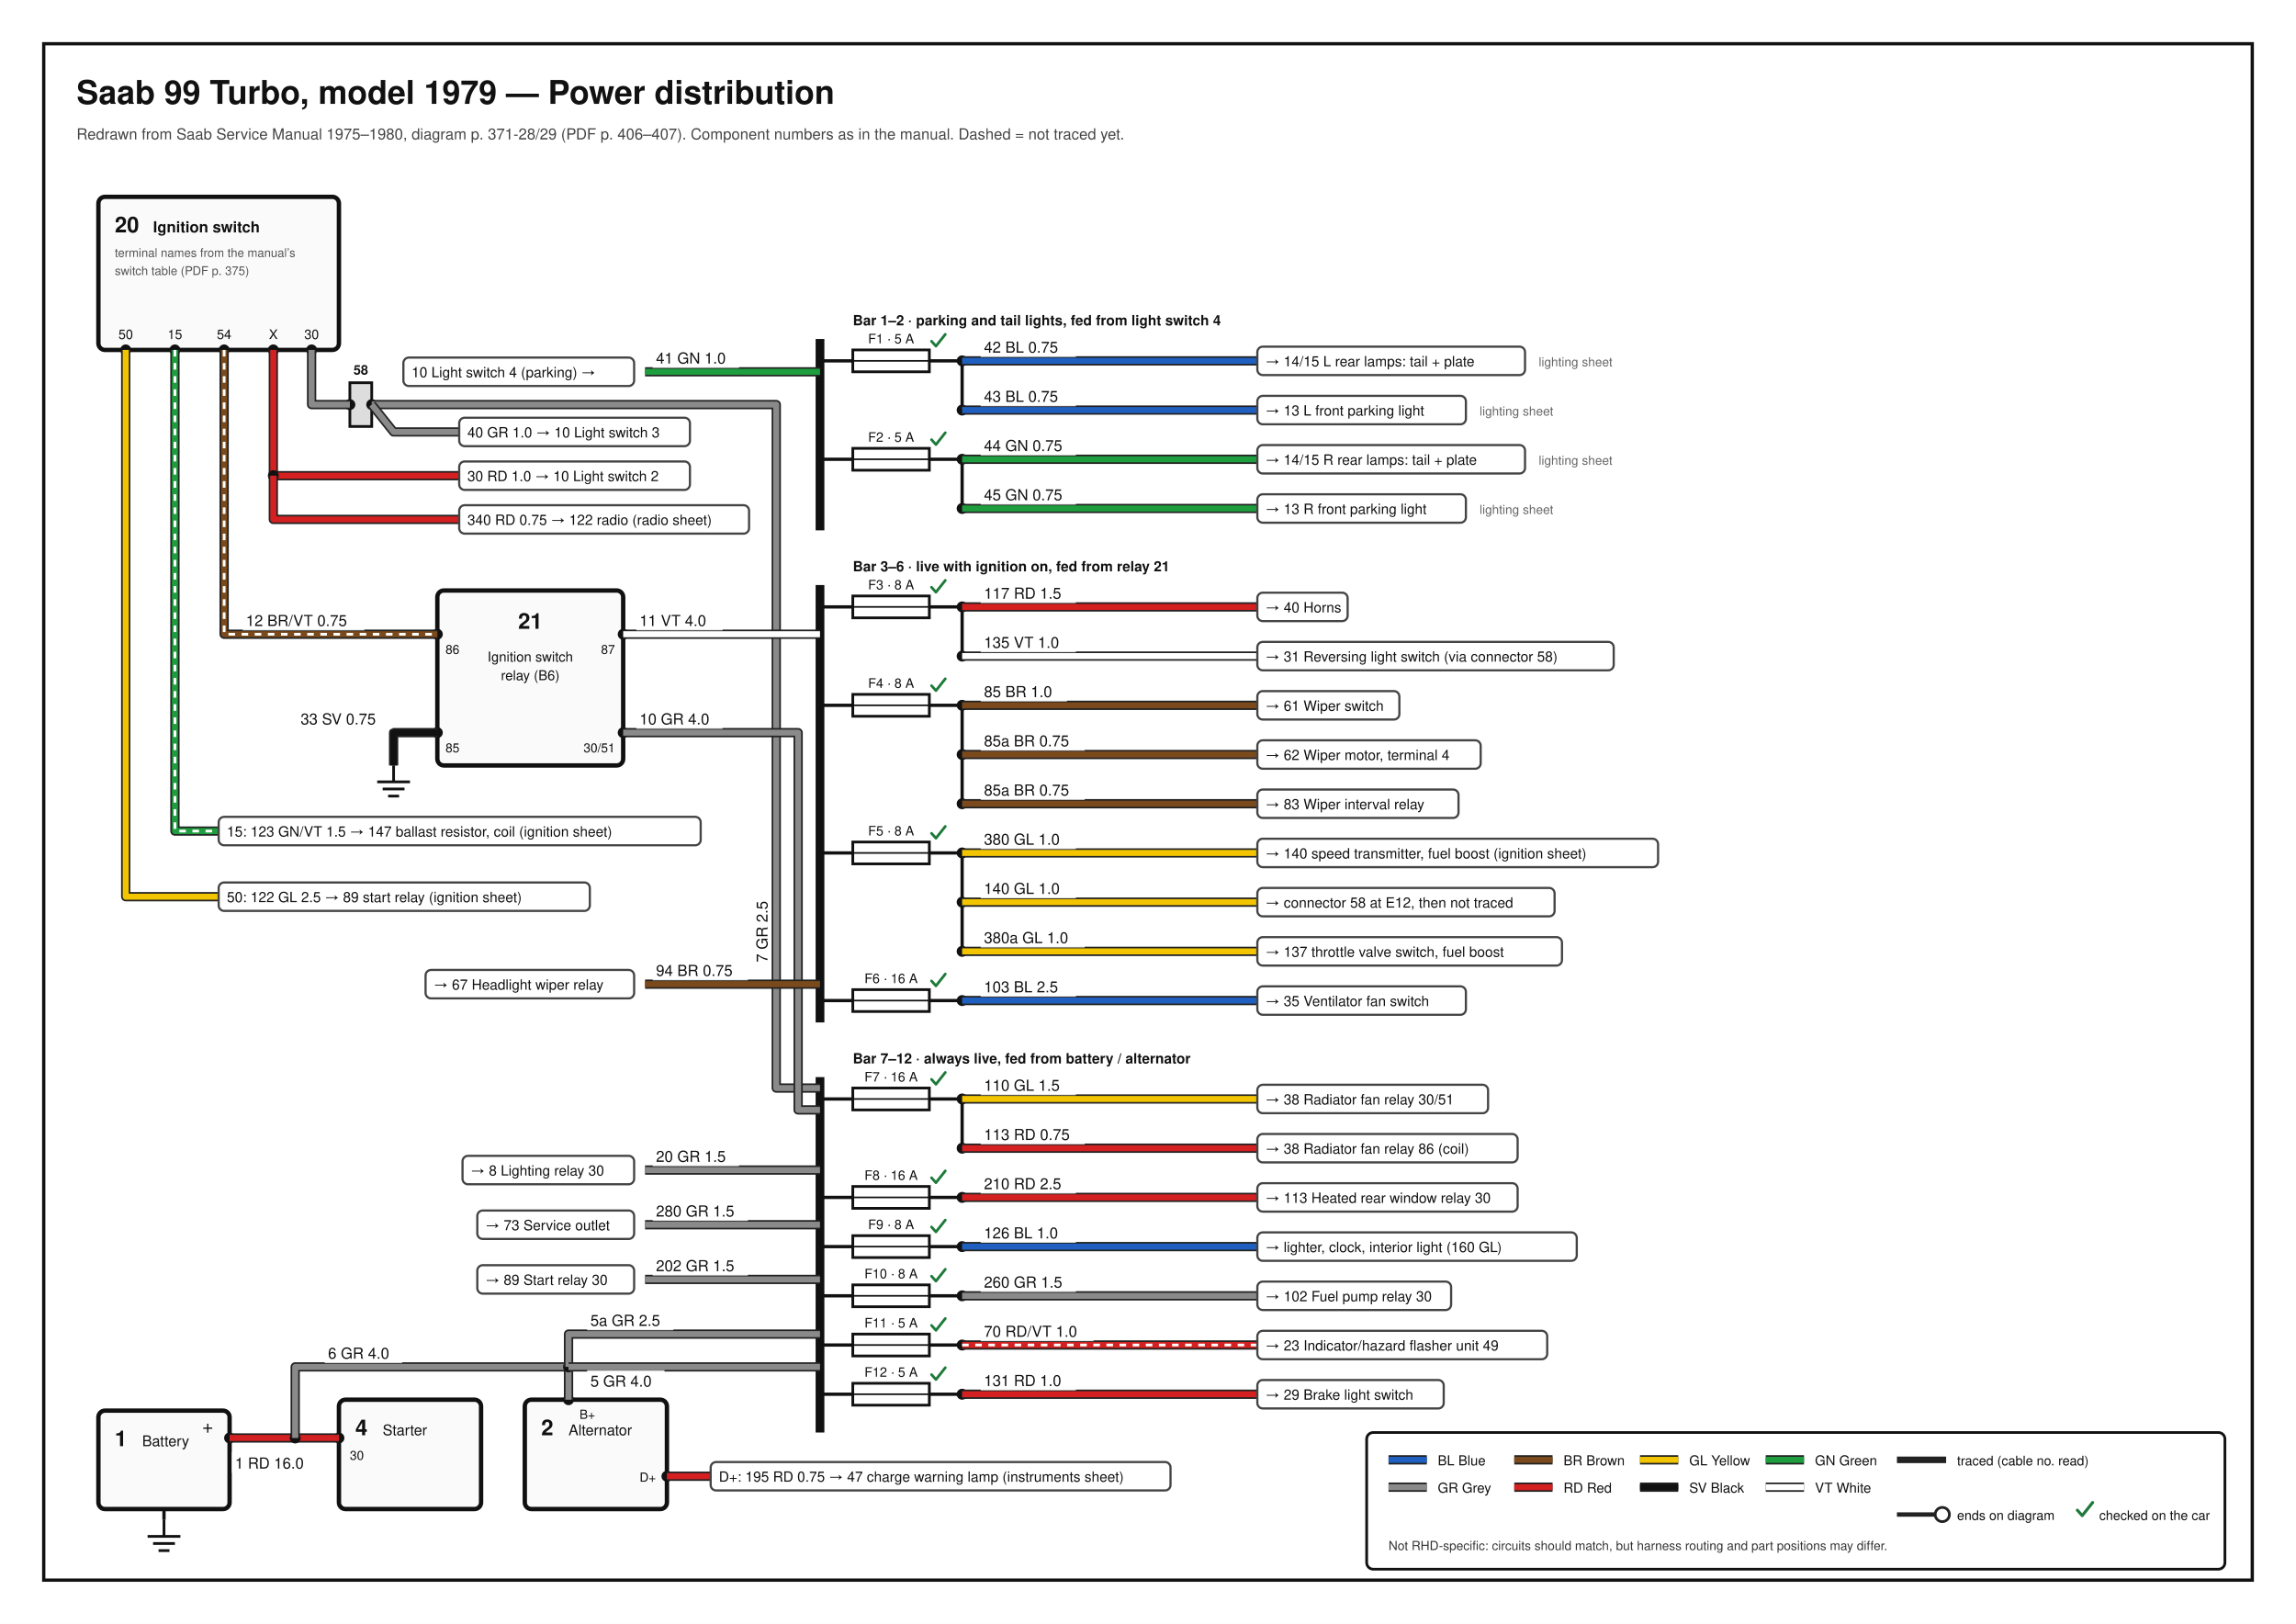
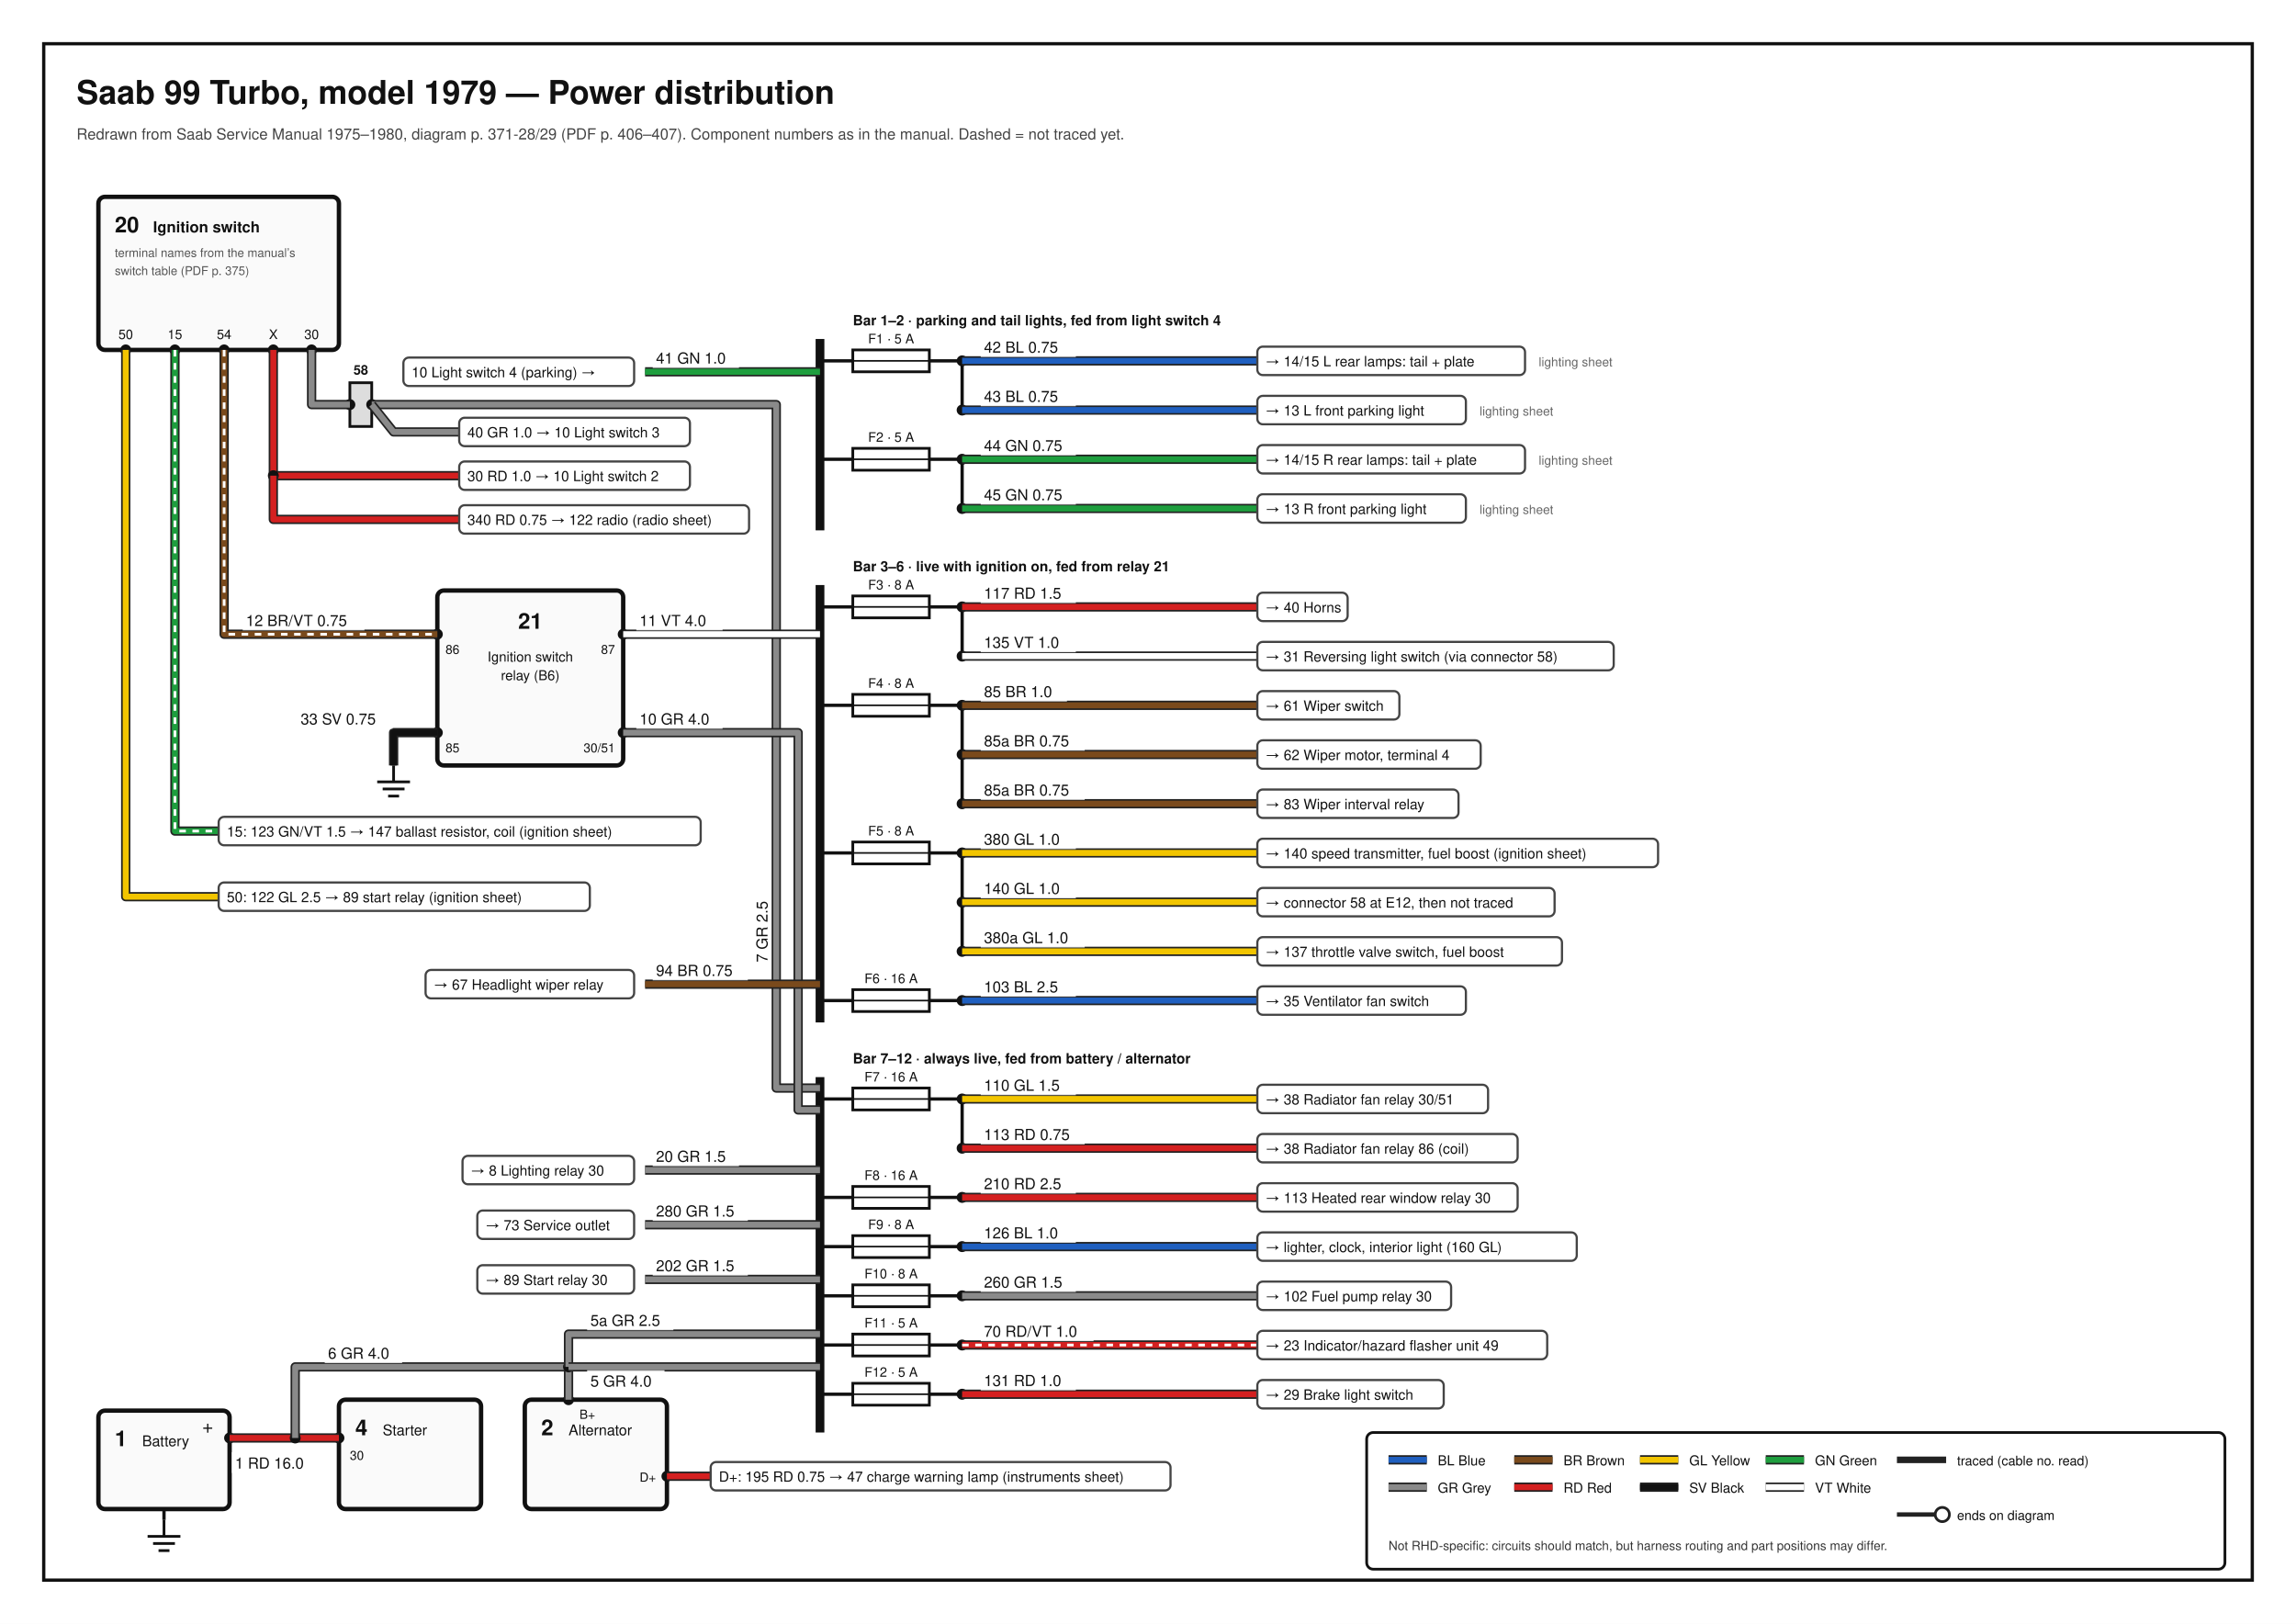
<svg xmlns="http://www.w3.org/2000/svg" width="420mm" height="297mm" viewBox="0 0 420 297" font-family="Helvetica, Arial, sans-serif">
  <rect width="420" height="297" fill="#fff" />
  <rect x="8" y="8" width="404" height="281" fill="none" stroke="#111" stroke-width=".6" />
  <text x="14" y="19" font-size="6" text-anchor="start" font-weight="bold" fill="#111">Saab 99 Turbo, model 1979 — Power distribution</text>
  <text x="14" y="25.5" font-size="2.8" text-anchor="start" font-weight="normal" fill="#444">Redrawn from Saab Service Manual 1975–1980, diagram p. 371-28/29 (PDF p. 406–407). Component numbers as in the manual. Dashed = not traced yet.</text>
  <path d="M150,62 V97" stroke="#111" stroke-width="1.6" />
  <text x="156" y="59.5" font-size="2.6" text-anchor="start" font-weight="bold" fill="#111">Bar 1–2 · parking and tail lights, fed from light switch 4</text>
  <path d="M150,107 V187" stroke="#111" stroke-width="1.6" />
  <text x="156" y="104.5" font-size="2.6" text-anchor="start" font-weight="bold" fill="#111">Bar 3–6 · live with ignition on, fed from relay 21</text>
  <path d="M150,197 V262" stroke="#111" stroke-width="1.6" />
  <text x="156" y="194.5" font-size="2.6" text-anchor="start" font-weight="bold" fill="#111">Bar 7–12 · always live, fed from battery / alternator</text>
  <path d="M150,66 H156 M170,66 H176" stroke="#111" stroke-width=".6" />
  <rect x="156" y="64" width="14" height="4" fill="#fff" stroke="#111" stroke-width=".5" />
  <path d="M156,66 H170" stroke="#111" stroke-width=".3" />
  <text x="163" y="62.8" font-size="2.4" text-anchor="middle" font-weight="normal" fill="#111">F1 · 5 A</text>
-   <path d="M170.4,62.41 l0.81,0.9 l1.71,-2.16" fill="none" stroke="#1e7a3a" stroke-width="0.495" stroke-linecap="round" stroke-linejoin="round" />
  <path d="M176,66 V75" stroke="#111" stroke-width=".6" />
  <circle cx="176" cy="66" r="1.0" fill="#111" />
  <path d="M176,66 L230,66" fill="none" stroke="#222" stroke-width="1.7" stroke-linejoin="round" />
  <path d="M176,66 L230,66" fill="none" stroke="#1f5fbf" stroke-width="1.1" stroke-linejoin="round" />
  <rect x="179.4" y="61.5" width="17.4" height="3.8" fill="#fff" opacity=".85" />
  <text x="180" y="64.5" font-size="2.8" text-anchor="start" font-weight="normal" fill="#111">42 BL 0.75</text>
  <rect x="230" y="63.4" width="48.968" height="5.2" rx="1" fill="#fff" stroke="#444" stroke-width=".4" />
  <text x="231.5" y="67" font-size="2.6" text-anchor="start" font-weight="normal" fill="#111">→ 14/15 L rear lamps: tail + plate</text>
  <text x="281.468" y="67" font-size="2.3" text-anchor="start" font-weight="normal" fill="#666">lighting sheet</text>
  <circle cx="176" cy="75" r="1.0" fill="#111" />
  <path d="M176,75 L230,75" fill="none" stroke="#222" stroke-width="1.7" stroke-linejoin="round" />
  <path d="M176,75 L230,75" fill="none" stroke="#1f5fbf" stroke-width="1.1" stroke-linejoin="round" />
  <rect x="179.4" y="70.5" width="17.4" height="3.8" fill="#fff" opacity=".85" />
  <text x="180" y="73.5" font-size="2.8" text-anchor="start" font-weight="normal" fill="#111">43 BL 0.75</text>
  <rect x="230" y="72.4" width="38.152" height="5.2" rx="1" fill="#fff" stroke="#444" stroke-width=".4" />
  <text x="231.5" y="76" font-size="2.6" text-anchor="start" font-weight="normal" fill="#111">→ 13 L front parking light</text>
  <text x="270.652" y="76" font-size="2.3" text-anchor="start" font-weight="normal" fill="#666">lighting sheet</text>
  <path d="M150,84 H156 M170,84 H176" stroke="#111" stroke-width=".6" />
  <rect x="156" y="82" width="14" height="4" fill="#fff" stroke="#111" stroke-width=".5" />
  <path d="M156,84 H170" stroke="#111" stroke-width=".3" />
  <text x="163" y="80.8" font-size="2.4" text-anchor="middle" font-weight="normal" fill="#111">F2 · 5 A</text>
-   <path d="M170.4,80.41 l0.81,0.9 l1.71,-2.16" fill="none" stroke="#1e7a3a" stroke-width="0.495" stroke-linecap="round" stroke-linejoin="round" />
  <path d="M176,84 V93" stroke="#111" stroke-width=".6" />
  <circle cx="176" cy="84" r="1.0" fill="#111" />
  <path d="M176,84 L230,84" fill="none" stroke="#222" stroke-width="1.7" stroke-linejoin="round" />
  <path d="M176,84 L230,84" fill="none" stroke="#1e9e3e" stroke-width="1.1" stroke-linejoin="round" />
  <rect x="179.4" y="79.5" width="17.4" height="3.8" fill="#fff" opacity=".85" />
  <text x="180" y="82.5" font-size="2.8" text-anchor="start" font-weight="normal" fill="#111">44 GN 0.75</text>
  <rect x="230" y="81.4" width="48.968" height="5.2" rx="1" fill="#fff" stroke="#444" stroke-width=".4" />
  <text x="231.5" y="85" font-size="2.6" text-anchor="start" font-weight="normal" fill="#111">→ 14/15 R rear lamps: tail + plate</text>
  <text x="281.468" y="85" font-size="2.3" text-anchor="start" font-weight="normal" fill="#666">lighting sheet</text>
  <circle cx="176" cy="93" r="1.0" fill="#111" />
  <path d="M176,93 L230,93" fill="none" stroke="#222" stroke-width="1.7" stroke-linejoin="round" />
  <path d="M176,93 L230,93" fill="none" stroke="#1e9e3e" stroke-width="1.1" stroke-linejoin="round" />
  <rect x="179.4" y="88.5" width="17.4" height="3.8" fill="#fff" opacity=".85" />
  <text x="180" y="91.5" font-size="2.8" text-anchor="start" font-weight="normal" fill="#111">45 GN 0.75</text>
  <rect x="230" y="90.4" width="38.152" height="5.2" rx="1" fill="#fff" stroke="#444" stroke-width=".4" />
  <text x="231.5" y="94" font-size="2.6" text-anchor="start" font-weight="normal" fill="#111">→ 13 R front parking light</text>
  <text x="270.652" y="94" font-size="2.3" text-anchor="start" font-weight="normal" fill="#666">lighting sheet</text>
  <path d="M150,111 H156 M170,111 H176" stroke="#111" stroke-width=".6" />
  <rect x="156" y="109" width="14" height="4" fill="#fff" stroke="#111" stroke-width=".5" />
  <path d="M156,111 H170" stroke="#111" stroke-width=".3" />
  <text x="163" y="107.8" font-size="2.4" text-anchor="middle" font-weight="normal" fill="#111">F3 · 8 A</text>
-   <path d="M170.4,107.41 l0.81,0.9 l1.71,-2.16" fill="none" stroke="#1e7a3a" stroke-width="0.495" stroke-linecap="round" stroke-linejoin="round" />
  <path d="M176,111 V120" stroke="#111" stroke-width=".6" />
  <circle cx="176" cy="111" r="1.0" fill="#111" />
  <path d="M176,111 L230,111" fill="none" stroke="#222" stroke-width="1.7" stroke-linejoin="round" />
  <path d="M176,111 L230,111" fill="none" stroke="#d42020" stroke-width="1.1" stroke-linejoin="round" />
  <rect x="179.4" y="106.5" width="17.4" height="3.8" fill="#fff" opacity=".85" />
  <text x="180" y="109.5" font-size="2.8" text-anchor="start" font-weight="normal" fill="#111">117 RD 1.5</text>
  <rect x="230" y="108.4" width="16.52" height="5.2" rx="1" fill="#fff" stroke="#444" stroke-width=".4" />
  <text x="231.5" y="112" font-size="2.6" text-anchor="start" font-weight="normal" fill="#111">→ 40 Horns</text>
  <circle cx="176" cy="120" r="1.0" fill="#111" />
  <path d="M176,120 L230,120" fill="none" stroke="#222" stroke-width="1.7" stroke-linejoin="round" />
  <path d="M176,120 L230,120" fill="none" stroke="#ffffff" stroke-width="1.1" stroke-linejoin="round" />
  <rect x="179.4" y="115.5" width="17.4" height="3.8" fill="#fff" opacity=".85" />
  <text x="180" y="118.5" font-size="2.8" text-anchor="start" font-weight="normal" fill="#111">135 VT 1.0</text>
  <rect x="230" y="117.4" width="65.192" height="5.2" rx="1" fill="#fff" stroke="#444" stroke-width=".4" />
  <text x="231.5" y="121" font-size="2.6" text-anchor="start" font-weight="normal" fill="#111">→ 31 Reversing light switch (via connector 58)</text>
  <path d="M150,129 H156 M170,129 H176" stroke="#111" stroke-width=".6" />
  <rect x="156" y="127" width="14" height="4" fill="#fff" stroke="#111" stroke-width=".5" />
  <path d="M156,129 H170" stroke="#111" stroke-width=".3" />
  <text x="163" y="125.8" font-size="2.4" text-anchor="middle" font-weight="normal" fill="#111">F4 · 8 A</text>
-   <path d="M170.4,125.41 l0.81,0.9 l1.71,-2.16" fill="none" stroke="#1e7a3a" stroke-width="0.495" stroke-linecap="round" stroke-linejoin="round" />
  <path d="M176,129 V147" stroke="#111" stroke-width=".6" />
  <circle cx="176" cy="129" r="1.0" fill="#111" />
  <path d="M176,129 L230,129" fill="none" stroke="#222" stroke-width="1.7" stroke-linejoin="round" />
  <path d="M176,129 L230,129" fill="none" stroke="#7a4a1c" stroke-width="1.1" stroke-linejoin="round" />
  <rect x="179.4" y="124.5" width="15.78" height="3.8" fill="#fff" opacity=".85" />
  <text x="180" y="127.5" font-size="2.8" text-anchor="start" font-weight="normal" fill="#111">85 BR 1.0</text>
  <rect x="230" y="126.4" width="25.984" height="5.2" rx="1" fill="#fff" stroke="#444" stroke-width=".4" />
  <text x="231.5" y="130" font-size="2.6" text-anchor="start" font-weight="normal" fill="#111">→ 61 Wiper switch</text>
  <circle cx="176" cy="138" r="1.0" fill="#111" />
  <path d="M176,138 L230,138" fill="none" stroke="#222" stroke-width="1.7" stroke-linejoin="round" />
  <path d="M176,138 L230,138" fill="none" stroke="#7a4a1c" stroke-width="1.1" stroke-linejoin="round" />
  <rect x="179.4" y="133.5" width="19.02" height="3.8" fill="#fff" opacity=".85" />
  <text x="180" y="136.5" font-size="2.8" text-anchor="start" font-weight="normal" fill="#111">85a BR 0.75</text>
  <rect x="230" y="135.4" width="40.856" height="5.2" rx="1" fill="#fff" stroke="#444" stroke-width=".4" />
  <text x="231.5" y="139" font-size="2.6" text-anchor="start" font-weight="normal" fill="#111">→ 62 Wiper motor, terminal 4</text>
  <circle cx="176" cy="147" r="1.0" fill="#111" />
  <path d="M176,147 L230,147" fill="none" stroke="#222" stroke-width="1.7" stroke-linejoin="round" />
  <path d="M176,147 L230,147" fill="none" stroke="#7a4a1c" stroke-width="1.1" stroke-linejoin="round" />
  <rect x="179.4" y="142.5" width="19.02" height="3.8" fill="#fff" opacity=".85" />
  <text x="180" y="145.5" font-size="2.8" text-anchor="start" font-weight="normal" fill="#111">85a BR 0.75</text>
  <rect x="230" y="144.4" width="36.8" height="5.2" rx="1" fill="#fff" stroke="#444" stroke-width=".4" />
  <text x="231.5" y="148" font-size="2.6" text-anchor="start" font-weight="normal" fill="#111">→ 83 Wiper interval relay</text>
  <path d="M150,156 H156 M170,156 H176" stroke="#111" stroke-width=".6" />
  <rect x="156" y="154" width="14" height="4" fill="#fff" stroke="#111" stroke-width=".5" />
  <path d="M156,156 H170" stroke="#111" stroke-width=".3" />
  <text x="163" y="152.8" font-size="2.4" text-anchor="middle" font-weight="normal" fill="#111">F5 · 8 A</text>
-   <path d="M170.4,152.41 l0.81,0.9 l1.71,-2.16" fill="none" stroke="#1e7a3a" stroke-width="0.495" stroke-linecap="round" stroke-linejoin="round" />
  <path d="M176,156 V174" stroke="#111" stroke-width=".6" />
  <circle cx="176" cy="156" r="1.0" fill="#111" />
  <path d="M176,156 L230,156" fill="none" stroke="#222" stroke-width="1.7" stroke-linejoin="round" />
  <path d="M176,156 L230,156" fill="none" stroke="#f2c500" stroke-width="1.1" stroke-linejoin="round" />
  <rect x="179.4" y="151.5" width="17.4" height="3.8" fill="#fff" opacity=".85" />
  <text x="180" y="154.5" font-size="2.8" text-anchor="start" font-weight="normal" fill="#111">380 GL 1.0</text>
  <rect x="230" y="153.4" width="73.304" height="5.2" rx="1" fill="#fff" stroke="#444" stroke-width=".4" />
  <text x="231.5" y="157" font-size="2.6" text-anchor="start" font-weight="normal" fill="#111">→ 140 speed transmitter, fuel boost (ignition sheet)</text>
  <circle cx="176" cy="165" r="1.0" fill="#111" />
  <path d="M176,165 L230,165" fill="none" stroke="#222" stroke-width="1.7" stroke-linejoin="round" />
  <path d="M176,165 L230,165" fill="none" stroke="#f2c500" stroke-width="1.1" stroke-linejoin="round" />
  <rect x="179.4" y="160.5" width="17.4" height="3.8" fill="#fff" opacity=".85" />
  <text x="180" y="163.5" font-size="2.8" text-anchor="start" font-weight="normal" fill="#111">140 GL 1.0</text>
  <rect x="230" y="162.4" width="54.376" height="5.2" rx="1" fill="#fff" stroke="#444" stroke-width=".4" />
  <text x="231.5" y="166" font-size="2.6" text-anchor="start" font-weight="normal" fill="#111">→ connector 58 at E12, then not traced</text>
  <circle cx="176" cy="174" r="1.0" fill="#111" />
  <path d="M176,174 L230,174" fill="none" stroke="#222" stroke-width="1.7" stroke-linejoin="round" />
  <path d="M176,174 L230,174" fill="none" stroke="#f2c500" stroke-width="1.1" stroke-linejoin="round" />
  <rect x="179.4" y="169.5" width="19.02" height="3.8" fill="#fff" opacity=".85" />
  <text x="180" y="172.5" font-size="2.8" text-anchor="start" font-weight="normal" fill="#111">380a GL 1.0</text>
  <rect x="230" y="171.4" width="55.728" height="5.2" rx="1" fill="#fff" stroke="#444" stroke-width=".4" />
  <text x="231.5" y="175" font-size="2.6" text-anchor="start" font-weight="normal" fill="#111">→ 137 throttle valve switch, fuel boost</text>
  <path d="M150,183 H156 M170,183 H176" stroke="#111" stroke-width=".6" />
  <rect x="156" y="181" width="14" height="4" fill="#fff" stroke="#111" stroke-width=".5" />
  <path d="M156,183 H170" stroke="#111" stroke-width=".3" />
  <text x="163" y="179.8" font-size="2.4" text-anchor="middle" font-weight="normal" fill="#111">F6 · 16 A</text>
-   <path d="M170.4,179.41 l0.81,0.9 l1.71,-2.16" fill="none" stroke="#1e7a3a" stroke-width="0.495" stroke-linecap="round" stroke-linejoin="round" />
  <circle cx="176" cy="183" r="1.0" fill="#111" />
  <path d="M176,183 L230,183" fill="none" stroke="#222" stroke-width="1.7" stroke-linejoin="round" />
  <path d="M176,183 L230,183" fill="none" stroke="#1f5fbf" stroke-width="1.1" stroke-linejoin="round" />
  <rect x="179.4" y="178.5" width="17.4" height="3.8" fill="#fff" opacity=".85" />
  <text x="180" y="181.5" font-size="2.8" text-anchor="start" font-weight="normal" fill="#111">103 BL 2.5</text>
  <rect x="230" y="180.4" width="38.152" height="5.2" rx="1" fill="#fff" stroke="#444" stroke-width=".4" />
  <text x="231.5" y="184" font-size="2.6" text-anchor="start" font-weight="normal" fill="#111">→ 35 Ventilator fan switch</text>
  <path d="M150,201 H156 M170,201 H176" stroke="#111" stroke-width=".6" />
  <rect x="156" y="199" width="14" height="4" fill="#fff" stroke="#111" stroke-width=".5" />
  <path d="M156,201 H170" stroke="#111" stroke-width=".3" />
  <text x="163" y="197.8" font-size="2.4" text-anchor="middle" font-weight="normal" fill="#111">F7 · 16 A</text>
-   <path d="M170.4,197.41 l0.81,0.9 l1.71,-2.16" fill="none" stroke="#1e7a3a" stroke-width="0.495" stroke-linecap="round" stroke-linejoin="round" />
  <path d="M176,201 V210" stroke="#111" stroke-width=".6" />
  <circle cx="176" cy="201" r="1.0" fill="#111" />
  <path d="M176,201 L230,201" fill="none" stroke="#222" stroke-width="1.7" stroke-linejoin="round" />
  <path d="M176,201 L230,201" fill="none" stroke="#f2c500" stroke-width="1.1" stroke-linejoin="round" />
  <rect x="179.4" y="196.5" width="17.4" height="3.8" fill="#fff" opacity=".85" />
  <text x="180" y="199.5" font-size="2.8" text-anchor="start" font-weight="normal" fill="#111">110 GL 1.5</text>
  <rect x="230" y="198.4" width="42.208" height="5.2" rx="1" fill="#fff" stroke="#444" stroke-width=".4" />
  <text x="231.5" y="202" font-size="2.6" text-anchor="start" font-weight="normal" fill="#111">→ 38 Radiator fan relay 30/51</text>
  <circle cx="176" cy="210" r="1.0" fill="#111" />
  <path d="M176,210 L230,210" fill="none" stroke="#222" stroke-width="1.7" stroke-linejoin="round" />
  <path d="M176,210 L230,210" fill="none" stroke="#d42020" stroke-width="1.1" stroke-linejoin="round" />
  <rect x="179.4" y="205.5" width="19.02" height="3.8" fill="#fff" opacity=".85" />
  <text x="180" y="208.5" font-size="2.8" text-anchor="start" font-weight="normal" fill="#111">113 RD 0.75</text>
  <rect x="230" y="207.4" width="47.616" height="5.2" rx="1" fill="#fff" stroke="#444" stroke-width=".4" />
  <text x="231.5" y="211" font-size="2.6" text-anchor="start" font-weight="normal" fill="#111">→ 38 Radiator fan relay 86 (coil)</text>
  <path d="M150,219 H156 M170,219 H176" stroke="#111" stroke-width=".6" />
  <rect x="156" y="217" width="14" height="4" fill="#fff" stroke="#111" stroke-width=".5" />
  <path d="M156,219 H170" stroke="#111" stroke-width=".3" />
  <text x="163" y="215.8" font-size="2.4" text-anchor="middle" font-weight="normal" fill="#111">F8 · 16 A</text>
-   <path d="M170.4,215.41 l0.81,0.9 l1.71,-2.16" fill="none" stroke="#1e7a3a" stroke-width="0.495" stroke-linecap="round" stroke-linejoin="round" />
  <circle cx="176" cy="219" r="1.0" fill="#111" />
  <path d="M176,219 L230,219" fill="none" stroke="#222" stroke-width="1.7" stroke-linejoin="round" />
  <path d="M176,219 L230,219" fill="none" stroke="#d42020" stroke-width="1.1" stroke-linejoin="round" />
  <rect x="179.4" y="214.5" width="17.4" height="3.8" fill="#fff" opacity=".85" />
  <text x="180" y="217.5" font-size="2.8" text-anchor="start" font-weight="normal" fill="#111">210 RD 2.5</text>
  <rect x="230" y="216.4" width="47.616" height="5.2" rx="1" fill="#fff" stroke="#444" stroke-width=".4" />
  <text x="231.5" y="220" font-size="2.6" text-anchor="start" font-weight="normal" fill="#111">→ 113 Heated rear window relay 30</text>
  <path d="M150,228 H156 M170,228 H176" stroke="#111" stroke-width=".6" />
  <rect x="156" y="226" width="14" height="4" fill="#fff" stroke="#111" stroke-width=".5" />
  <path d="M156,228 H170" stroke="#111" stroke-width=".3" />
  <text x="163" y="224.8" font-size="2.4" text-anchor="middle" font-weight="normal" fill="#111">F9 · 8 A</text>
-   <path d="M170.4,224.41 l0.81,0.9 l1.71,-2.16" fill="none" stroke="#1e7a3a" stroke-width="0.495" stroke-linecap="round" stroke-linejoin="round" />
  <circle cx="176" cy="228" r="1.0" fill="#111" />
  <path d="M176,228 L230,228" fill="none" stroke="#222" stroke-width="1.7" stroke-linejoin="round" />
  <path d="M176,228 L230,228" fill="none" stroke="#1f5fbf" stroke-width="1.1" stroke-linejoin="round" />
  <rect x="179.4" y="223.5" width="17.4" height="3.8" fill="#fff" opacity=".85" />
  <text x="180" y="226.5" font-size="2.8" text-anchor="start" font-weight="normal" fill="#111">126 BL 1.0</text>
  <rect x="230" y="225.4" width="58.432" height="5.2" rx="1" fill="#fff" stroke="#444" stroke-width=".4" />
  <text x="231.5" y="229" font-size="2.6" text-anchor="start" font-weight="normal" fill="#111">→ lighter, clock, interior light (160 GL)</text>
  <path d="M150,237 H156 M170,237 H176" stroke="#111" stroke-width=".6" />
  <rect x="156" y="235" width="14" height="4" fill="#fff" stroke="#111" stroke-width=".5" />
  <path d="M156,237 H170" stroke="#111" stroke-width=".3" />
  <text x="163" y="233.8" font-size="2.4" text-anchor="middle" font-weight="normal" fill="#111">F10 · 8 A</text>
-   <path d="M170.4,233.41 l0.81,0.9 l1.71,-2.16" fill="none" stroke="#1e7a3a" stroke-width="0.495" stroke-linecap="round" stroke-linejoin="round" />
  <circle cx="176" cy="237" r="1.0" fill="#111" />
  <path d="M176,237 L230,237" fill="none" stroke="#222" stroke-width="1.7" stroke-linejoin="round" />
  <path d="M176,237 L230,237" fill="none" stroke="#8a8a8a" stroke-width="1.1" stroke-linejoin="round" />
  <rect x="179.4" y="232.5" width="17.4" height="3.8" fill="#fff" opacity=".85" />
  <text x="180" y="235.5" font-size="2.8" text-anchor="start" font-weight="normal" fill="#111">260 GR 1.5</text>
  <rect x="230" y="234.4" width="35.448" height="5.2" rx="1" fill="#fff" stroke="#444" stroke-width=".4" />
  <text x="231.5" y="238" font-size="2.6" text-anchor="start" font-weight="normal" fill="#111">→ 102 Fuel pump relay 30</text>
  <path d="M150,246 H156 M170,246 H176" stroke="#111" stroke-width=".6" />
  <rect x="156" y="244" width="14" height="4" fill="#fff" stroke="#111" stroke-width=".5" />
  <path d="M156,246 H170" stroke="#111" stroke-width=".3" />
  <text x="163" y="242.8" font-size="2.4" text-anchor="middle" font-weight="normal" fill="#111">F11 · 5 A</text>
-   <path d="M170.4,242.41 l0.81,0.9 l1.71,-2.16" fill="none" stroke="#1e7a3a" stroke-width="0.495" stroke-linecap="round" stroke-linejoin="round" />
  <circle cx="176" cy="246" r="1.0" fill="#111" />
  <path d="M176,246 L230,246" fill="none" stroke="#222" stroke-width="1.7" stroke-linejoin="round" />
  <path d="M176,246 L230,246" fill="none" stroke="#d42020" stroke-width="1.1" stroke-linejoin="round" />
  <path d="M176,246 L230,246" fill="none" stroke="#ffffff" stroke-width="0.5" stroke-dasharray="1.2 1.2" />
  <rect x="179.4" y="241.5" width="20.64" height="3.8" fill="#fff" opacity=".85" />
  <text x="180" y="244.5" font-size="2.8" text-anchor="start" font-weight="normal" fill="#111">70 RD/VT 1.0</text>
  <rect x="230" y="243.4" width="53.024" height="5.2" rx="1" fill="#fff" stroke="#444" stroke-width=".4" />
  <text x="231.5" y="247" font-size="2.6" text-anchor="start" font-weight="normal" fill="#111">→ 23 Indicator/hazard flasher unit 49</text>
  <path d="M150,255 H156 M170,255 H176" stroke="#111" stroke-width=".6" />
  <rect x="156" y="253" width="14" height="4" fill="#fff" stroke="#111" stroke-width=".5" />
  <path d="M156,255 H170" stroke="#111" stroke-width=".3" />
  <text x="163" y="251.8" font-size="2.4" text-anchor="middle" font-weight="normal" fill="#111">F12 · 5 A</text>
-   <path d="M170.4,251.41 l0.81,0.9 l1.71,-2.16" fill="none" stroke="#1e7a3a" stroke-width="0.495" stroke-linecap="round" stroke-linejoin="round" />
  <circle cx="176" cy="255" r="1.0" fill="#111" />
  <path d="M176,255 L230,255" fill="none" stroke="#222" stroke-width="1.7" stroke-linejoin="round" />
  <path d="M176,255 L230,255" fill="none" stroke="#d42020" stroke-width="1.1" stroke-linejoin="round" />
  <rect x="179.4" y="250.5" width="17.4" height="3.8" fill="#fff" opacity=".85" />
  <text x="180" y="253.5" font-size="2.8" text-anchor="start" font-weight="normal" fill="#111">131 RD 1.0</text>
  <rect x="230" y="252.4" width="34.096" height="5.2" rx="1" fill="#fff" stroke="#444" stroke-width=".4" />
  <text x="231.5" y="256" font-size="2.6" text-anchor="start" font-weight="normal" fill="#111">→ 29 Brake light switch</text>
  <rect x="18" y="36" width="44" height="28" rx="1.2" fill="#fafafa" stroke="#111" stroke-width="0.8" />
  <text x="21" y="42.5" font-size="4" text-anchor="start" font-weight="bold" fill="#111">20</text>
  <text x="28" y="42.5" font-size="2.8" text-anchor="start" font-weight="bold" fill="#111">Ignition switch</text>
  <text x="21" y="47" font-size="2.2" text-anchor="start" font-weight="normal" fill="#555">terminal names from the manual’s</text>
  <text x="21" y="50.3" font-size="2.2" text-anchor="start" font-weight="normal" fill="#555">switch table (PDF p. 375)</text>
  <circle cx="23" cy="64" r="1.0" fill="#111" />
  <text x="23" y="62" font-size="2.4" text-anchor="middle" font-weight="normal" fill="#111">50</text>
  <circle cx="32" cy="64" r="1.0" fill="#111" />
  <text x="32" y="62" font-size="2.4" text-anchor="middle" font-weight="normal" fill="#111">15</text>
  <circle cx="41" cy="64" r="1.0" fill="#111" />
  <text x="41" y="62" font-size="2.4" text-anchor="middle" font-weight="normal" fill="#111">54</text>
  <circle cx="50" cy="64" r="1.0" fill="#111" />
  <text x="50" y="62" font-size="2.4" text-anchor="middle" font-weight="normal" fill="#111">X</text>
  <circle cx="57" cy="64" r="1.0" fill="#111" />
  <text x="57" y="62" font-size="2.4" text-anchor="middle" font-weight="normal" fill="#111">30</text>
  <rect x="64" y="70" width="4" height="8" fill="#ddd" stroke="#111" stroke-width=".5" />
  <circle cx="64" cy="74" r="1.0" fill="#111" />
  <circle cx="68" cy="74" r="1.0" fill="#111" />
  <text x="66" y="68.5" font-size="2.4" text-anchor="middle" font-weight="bold" fill="#111">58</text>
  <path d="M57,64 L57,74 L64,74" fill="none" stroke="#222" stroke-width="1.7" stroke-linejoin="round" />
  <path d="M57,64 L57,74 L64,74" fill="none" stroke="#8a8a8a" stroke-width="1.1" stroke-linejoin="round" />
  <path d="M68,74 L142,74 L142,199 L150,199" fill="none" stroke="#222" stroke-width="1.7" stroke-linejoin="round" />
  <path d="M68,74 L142,74 L142,199 L150,199" fill="none" stroke="#8a8a8a" stroke-width="1.1" stroke-linejoin="round" />
  <text x="140.4" y="176" font-size="2.8" text-anchor="start" font-weight="normal" fill="#111" transform="rotate(-90 140.4 176)">7 GR 2.5</text>
  <path d="M68,74 L72,79 L84,79" fill="none" stroke="#222" stroke-width="1.7" stroke-linejoin="round" />
  <path d="M68,74 L72,79 L84,79" fill="none" stroke="#8a8a8a" stroke-width="1.1" stroke-linejoin="round" />
  <rect x="84" y="76.4" width="42.208" height="5.2" rx="1" fill="#fff" stroke="#444" stroke-width=".4" />
  <text x="85.5" y="80" font-size="2.6" text-anchor="start" font-weight="normal" fill="#111">40 GR 1.0 → 10 Light switch 3</text>
  <path d="M50,64 L50,87 L84,87" fill="none" stroke="#222" stroke-width="1.7" stroke-linejoin="round" />
  <path d="M50,64 L50,87 L84,87" fill="none" stroke="#d42020" stroke-width="1.1" stroke-linejoin="round" />
  <circle cx="50" cy="87" r="1.0" fill="#111" />
  <rect x="84" y="84.4" width="42.208" height="5.2" rx="1" fill="#fff" stroke="#444" stroke-width=".4" />
  <text x="85.5" y="88" font-size="2.6" text-anchor="start" font-weight="normal" fill="#111">30 RD 1.0 → 10 Light switch 2</text>
  <path d="M50,87 L50,95 L84,95" fill="none" stroke="#222" stroke-width="1.7" stroke-linejoin="round" />
  <path d="M50,87 L50,95 L84,95" fill="none" stroke="#d42020" stroke-width="1.1" stroke-linejoin="round" />
  <rect x="84" y="92.4" width="53.024" height="5.2" rx="1" fill="#fff" stroke="#444" stroke-width=".4" />
  <text x="85.5" y="96" font-size="2.6" text-anchor="start" font-weight="normal" fill="#111">340 RD 0.75 → 122 radio (radio sheet)</text>
  <path d="M32,64 L32,152 L40,152" fill="none" stroke="#222" stroke-width="1.7" stroke-linejoin="round" />
  <path d="M32,64 L32,152 L40,152" fill="none" stroke="#1e9e3e" stroke-width="1.1" stroke-linejoin="round" />
  <path d="M32,64 L32,152 L40,152" fill="none" stroke="#ffffff" stroke-width="0.5" stroke-dasharray="1.2 1.2" />
  <rect x="40" y="149.4" width="88.176" height="5.2" rx="1" fill="#fff" stroke="#444" stroke-width=".4" />
  <text x="41.5" y="153" font-size="2.6" text-anchor="start" font-weight="normal" fill="#111">15: 123 GN/VT 1.5 → 147 ballast resistor, coil (ignition sheet)</text>
  <path d="M23,64 L23,164 L40,164" fill="none" stroke="#222" stroke-width="1.7" stroke-linejoin="round" />
  <path d="M23,64 L23,164 L40,164" fill="none" stroke="#f2c500" stroke-width="1.1" stroke-linejoin="round" />
  <rect x="40" y="161.4" width="67.896" height="5.2" rx="1" fill="#fff" stroke="#444" stroke-width=".4" />
  <text x="41.5" y="165" font-size="2.6" text-anchor="start" font-weight="normal" fill="#111">50: 122 GL 2.5 → 89 start relay (ignition sheet)</text>
  <rect x="80" y="108" width="34" height="32" rx="1.2" fill="#fafafa" stroke="#111" stroke-width="0.8" />
  <text x="97" y="115" font-size="4" text-anchor="middle" font-weight="bold" fill="#111">21</text>
  <text x="97" y="121" font-size="2.5" text-anchor="middle" font-weight="normal" fill="#111">Ignition switch</text>
  <text x="97" y="124.4" font-size="2.5" text-anchor="middle" font-weight="normal" fill="#111">relay (B6)</text>
  <circle cx="80" cy="116" r="1.0" fill="#111" />
  <text x="81.5" y="119.6" font-size="2.3" text-anchor="start" font-weight="normal" fill="#111">86</text>
  <circle cx="80" cy="134" r="1.0" fill="#111" />
  <text x="81.5" y="137.6" font-size="2.3" text-anchor="start" font-weight="normal" fill="#111">85</text>
  <circle cx="114" cy="116" r="1.0" fill="#111" />
  <text x="112.5" y="119.6" font-size="2.3" text-anchor="end" font-weight="normal" fill="#111">87</text>
  <circle cx="114" cy="134" r="1.0" fill="#111" />
  <text x="112.5" y="137.6" font-size="2.3" text-anchor="end" font-weight="normal" fill="#111">30/51</text>
  <path d="M41,64 L41,116 L80,116" fill="none" stroke="#222" stroke-width="1.7" stroke-linejoin="round" />
  <path d="M41,64 L41,116 L80,116" fill="none" stroke="#7a4a1c" stroke-width="1.1" stroke-linejoin="round" />
  <path d="M41,64 L41,116 L80,116" fill="none" stroke="#ffffff" stroke-width="0.5" stroke-dasharray="1.2 1.2" />
  <rect x="44.4" y="111.5" width="22.26" height="3.8" fill="#fff" opacity=".85" />
  <text x="45" y="114.5" font-size="2.8" text-anchor="start" font-weight="normal" fill="#111">12 BR/VT 0.75</text>
  <path d="M80,134 L72,134 L72,140" fill="none" stroke="#222" stroke-width="1.7" stroke-linejoin="round" />
  <path d="M80,134 L72,134 L72,140" fill="none" stroke="#111111" stroke-width="1.1" stroke-linejoin="round" />
  <rect x="54.4" y="129.5" width="17.4" height="3.8" fill="#fff" opacity=".85" />
  <text x="55" y="132.5" font-size="2.8" text-anchor="start" font-weight="normal" fill="#111">33 SV 0.75</text>
  <path d="M72,140 v3 M69,143 h6 M70,144.3 h4 M71,145.6 h2" stroke="#111" stroke-width=".5" fill="none" />
  <path d="M114,116 L150,116" fill="none" stroke="#222" stroke-width="1.7" stroke-linejoin="round" />
  <path d="M114,116 L150,116" fill="none" stroke="#ffffff" stroke-width="1.1" stroke-linejoin="round" />
  <rect x="116.4" y="111.5" width="15.78" height="3.8" fill="#fff" opacity=".85" />
  <text x="117" y="114.5" font-size="2.8" text-anchor="start" font-weight="normal" fill="#111">11 VT 4.0</text>
  <path d="M114,134 L146,134 L146,203 L150,203" fill="none" stroke="#222" stroke-width="1.7" stroke-linejoin="round" />
  <path d="M114,134 L146,134 L146,203 L150,203" fill="none" stroke="#8a8a8a" stroke-width="1.1" stroke-linejoin="round" />
  <rect x="116.4" y="129.5" width="15.78" height="3.8" fill="#fff" opacity=".85" />
  <text x="117" y="132.5" font-size="2.8" text-anchor="start" font-weight="normal" fill="#111">10 GR 4.0</text>
  <path d="M150,180 L118,180" fill="none" stroke="#222" stroke-width="1.7" stroke-linejoin="round" />
  <path d="M150,180 L118,180" fill="none" stroke="#7a4a1c" stroke-width="1.1" stroke-linejoin="round" />
  <rect x="119.4" y="175.5" width="17.4" height="3.8" fill="#fff" opacity=".85" />
  <text x="120" y="178.5" font-size="2.8" text-anchor="start" font-weight="normal" fill="#111">94 BR 0.75</text>
  <rect x="77.848" y="177.4" width="38.152" height="5.2" rx="1" fill="#fff" stroke="#444" stroke-width=".4" />
  <text x="79.348" y="181" font-size="2.6" text-anchor="start" font-weight="normal" fill="#111">→ 67 Headlight wiper relay</text>
  <path d="M150,68 L118,68" fill="none" stroke="#222" stroke-width="1.7" stroke-linejoin="round" />
  <path d="M150,68 L118,68" fill="none" stroke="#1e9e3e" stroke-width="1.1" stroke-linejoin="round" />
  <rect x="119.4" y="63.5" width="15.78" height="3.8" fill="#fff" opacity=".85" />
  <text x="120" y="66.5" font-size="2.8" text-anchor="start" font-weight="normal" fill="#111">41 GN 1.0</text>
  <rect x="73.792" y="65.4" width="42.208" height="5.2" rx="1" fill="#fff" stroke="#444" stroke-width=".4" />
  <text x="75.292" y="69" font-size="2.6" text-anchor="start" font-weight="normal" fill="#111">10 Light switch 4 (parking) →</text>
  <path d="M150,214 L118,214" fill="none" stroke="#222" stroke-width="1.7" stroke-linejoin="round" />
  <path d="M150,214 L118,214" fill="none" stroke="#8a8a8a" stroke-width="1.1" stroke-linejoin="round" />
  <rect x="119.4" y="209.5" width="15.78" height="3.8" fill="#fff" opacity=".85" />
  <text x="120" y="212.5" font-size="2.8" text-anchor="start" font-weight="normal" fill="#111">20 GR 1.5</text>
  <rect x="84.608" y="211.4" width="31.392" height="5.2" rx="1" fill="#fff" stroke="#444" stroke-width=".4" />
  <text x="86.108" y="215" font-size="2.6" text-anchor="start" font-weight="normal" fill="#111">→ 8 Lighting relay 30</text>
  <path d="M150,224 L118,224" fill="none" stroke="#222" stroke-width="1.7" stroke-linejoin="round" />
  <path d="M150,224 L118,224" fill="none" stroke="#8a8a8a" stroke-width="1.1" stroke-linejoin="round" />
  <rect x="119.4" y="219.5" width="17.4" height="3.8" fill="#fff" opacity=".85" />
  <text x="120" y="222.5" font-size="2.8" text-anchor="start" font-weight="normal" fill="#111">280 GR 1.5</text>
  <rect x="87.312" y="221.4" width="28.688" height="5.2" rx="1" fill="#fff" stroke="#444" stroke-width=".4" />
  <text x="88.812" y="225" font-size="2.6" text-anchor="start" font-weight="normal" fill="#111">→ 73 Service outlet</text>
  <path d="M150,234 L118,234" fill="none" stroke="#222" stroke-width="1.7" stroke-linejoin="round" />
  <path d="M150,234 L118,234" fill="none" stroke="#8a8a8a" stroke-width="1.1" stroke-linejoin="round" />
  <rect x="119.4" y="229.5" width="17.4" height="3.8" fill="#fff" opacity=".85" />
  <text x="120" y="232.5" font-size="2.8" text-anchor="start" font-weight="normal" fill="#111">202 GR 1.5</text>
  <rect x="87.312" y="231.4" width="28.688" height="5.2" rx="1" fill="#fff" stroke="#444" stroke-width=".4" />
  <text x="88.812" y="235" font-size="2.6" text-anchor="start" font-weight="normal" fill="#111">→ 89 Start relay 30</text>
  <rect x="18" y="258" width="24" height="18" rx="1.2" fill="#fafafa" stroke="#111" stroke-width="0.8" />
  <text x="21" y="264.5" font-size="4" text-anchor="start" font-weight="bold" fill="#111">1</text>
  <text x="26" y="264.5" font-size="2.7" text-anchor="start" font-weight="normal" fill="#111">Battery</text>
  <text x="38" y="262" font-size="3.4" text-anchor="middle" font-weight="normal" fill="#111">+</text>
  <circle cx="42" cy="263" r="1.0" fill="#111" />
  <path d="M30,276 v2" stroke="#111" stroke-width=".6" />
  <path d="M30,278 v3 M27,281 h6 M28,282.3 h4 M29,283.6 h2" stroke="#111" stroke-width=".5" fill="none" />
  <rect x="62" y="256" width="26" height="20" rx="1.2" fill="#fafafa" stroke="#111" stroke-width="0.8" />
  <text x="65" y="262.5" font-size="4" text-anchor="start" font-weight="bold" fill="#111">4</text>
  <text x="70" y="262.5" font-size="2.7" text-anchor="start" font-weight="normal" fill="#111">Starter</text>
  <circle cx="62" cy="263" r="1.0" fill="#111" />
  <text x="64" y="267" font-size="2.3" text-anchor="start" font-weight="normal" fill="#111">30</text>
  <rect x="96" y="256" width="26" height="20" rx="1.2" fill="#fafafa" stroke="#111" stroke-width="0.8" />
  <text x="99" y="262.5" font-size="4" text-anchor="start" font-weight="bold" fill="#111">2</text>
  <text x="104" y="262.5" font-size="2.7" text-anchor="start" font-weight="normal" fill="#111">Alternator</text>
  <circle cx="104" cy="256" r="1.0" fill="#111" />
  <text x="106" y="259.5" font-size="2.3" text-anchor="start" font-weight="normal" fill="#111">B+</text>
  <circle cx="122" cy="270" r="1.0" fill="#111" />
  <text x="120" y="271" font-size="2.3" text-anchor="end" font-weight="normal" fill="#111">D+</text>
  <path d="M42,263 L62,263" fill="none" stroke="#222" stroke-width="1.7" stroke-linejoin="round" />
  <path d="M42,263 L62,263" fill="none" stroke="#d42020" stroke-width="1.1" stroke-linejoin="round" />
  <rect x="42.4" y="265.6" width="15.78" height="3.8" fill="#fff" opacity=".85" />
  <text x="43" y="268.6" font-size="2.8" text-anchor="start" font-weight="normal" fill="#111">1 RD 16.0</text>
  <circle cx="54" cy="263" r="1.0" fill="#111" />
  <path d="M54,263 L54,250 L104,250 L104,256" fill="none" stroke="#222" stroke-width="1.7" stroke-linejoin="round" />
  <path d="M54,263 L54,250 L104,250 L104,256" fill="none" stroke="#8a8a8a" stroke-width="1.1" stroke-linejoin="round" />
  <rect x="59.4" y="245.5" width="14.16" height="3.8" fill="#fff" opacity=".85" />
  <text x="60" y="248.5" font-size="2.8" text-anchor="start" font-weight="normal" fill="#111">6 GR 4.0</text>
  <circle cx="104" cy="250" r="1.0" fill="#111" />
  <path d="M104,250 L104,244 L150,244" fill="none" stroke="#222" stroke-width="1.7" stroke-linejoin="round" />
  <path d="M104,250 L104,244 L150,244" fill="none" stroke="#8a8a8a" stroke-width="1.1" stroke-linejoin="round" />
  <rect x="107.4" y="239.5" width="15.78" height="3.8" fill="#fff" opacity=".85" />
  <text x="108" y="242.5" font-size="2.8" text-anchor="start" font-weight="normal" fill="#111">5a GR 2.5</text>
  <path d="M104,250 L150,250" fill="none" stroke="#222" stroke-width="1.7" stroke-linejoin="round" />
  <path d="M104,250 L150,250" fill="none" stroke="#8a8a8a" stroke-width="1.1" stroke-linejoin="round" />
  <rect x="107.4" y="250.6" width="14.16" height="3.8" fill="#fff" opacity=".85" />
  <text x="108" y="253.6" font-size="2.8" text-anchor="start" font-weight="normal" fill="#111">5 GR 4.0</text>
  <path d="M122,270 L130,270" fill="none" stroke="#222" stroke-width="1.7" stroke-linejoin="round" />
  <path d="M122,270 L130,270" fill="none" stroke="#d42020" stroke-width="1.1" stroke-linejoin="round" />
  <rect x="130" y="267.4" width="84.12" height="5.2" rx="1" fill="#fff" stroke="#444" stroke-width=".4" />
  <text x="131.5" y="271" font-size="2.6" text-anchor="start" font-weight="normal" fill="#111">D+: 195 RD 0.75 → 47 charge warning lamp (instruments sheet)</text>
  <rect x="250" y="262" width="157" height="25" rx="1.2" fill="#fff" stroke="#111" stroke-width="0.5" />
  <path d="M254,267 h7" stroke="#222" stroke-width="1.7" />
  <path d="M254,267 h7" stroke="#1f5fbf" stroke-width="1.1" />
  <text x="263" y="268" font-size="2.5" text-anchor="start" font-weight="normal" fill="#111">BL Blue</text>
  <path d="M277,267 h7" stroke="#222" stroke-width="1.7" />
  <path d="M277,267 h7" stroke="#7a4a1c" stroke-width="1.1" />
  <text x="286" y="268" font-size="2.5" text-anchor="start" font-weight="normal" fill="#111">BR Brown</text>
  <path d="M300,267 h7" stroke="#222" stroke-width="1.7" />
  <path d="M300,267 h7" stroke="#f2c500" stroke-width="1.1" />
  <text x="309" y="268" font-size="2.5" text-anchor="start" font-weight="normal" fill="#111">GL Yellow</text>
  <path d="M323,267 h7" stroke="#222" stroke-width="1.7" />
  <path d="M323,267 h7" stroke="#1e9e3e" stroke-width="1.1" />
  <text x="332" y="268" font-size="2.5" text-anchor="start" font-weight="normal" fill="#111">GN Green</text>
  <path d="M254,272 h7" stroke="#222" stroke-width="1.7" />
  <path d="M254,272 h7" stroke="#8a8a8a" stroke-width="1.1" />
  <text x="263" y="273" font-size="2.5" text-anchor="start" font-weight="normal" fill="#111">GR Grey</text>
  <path d="M277,272 h7" stroke="#222" stroke-width="1.7" />
  <path d="M277,272 h7" stroke="#d42020" stroke-width="1.1" />
  <text x="286" y="273" font-size="2.5" text-anchor="start" font-weight="normal" fill="#111">RD Red</text>
  <path d="M300,272 h7" stroke="#222" stroke-width="1.7" />
  <path d="M300,272 h7" stroke="#111111" stroke-width="1.1" />
  <text x="309" y="273" font-size="2.5" text-anchor="start" font-weight="normal" fill="#111">SV Black</text>
  <path d="M323,272 h7" stroke="#222" stroke-width="1.7" />
  <path d="M323,272 h7" stroke="#ffffff" stroke-width="1.1" />
  <text x="332" y="273" font-size="2.5" text-anchor="start" font-weight="normal" fill="#111">VT White</text>
  <path d="M347,267 h9" stroke="#222" stroke-width="1.2" />
  <text x="358" y="268" font-size="2.4" text-anchor="start" font-weight="normal" fill="#111">traced (cable no. read)</text>
  <path d="M347,277 h7" stroke="#222" stroke-width=".8" />
  <circle cx="355.3" cy="277" r="1.3" fill="#fff" stroke="#222" stroke-width=".5" />
  <text x="358" y="278" font-size="2.4" text-anchor="start" font-weight="normal" fill="#111">ends on diagram</text>
-   <path d="M380,276.2 l0.9,1.0 l1.9,-2.4" fill="none" stroke="#1e7a3a" stroke-width="0.55" stroke-linecap="round" stroke-linejoin="round" />
-   <text x="384" y="278" font-size="2.4" text-anchor="start" font-weight="normal" fill="#111">checked on the car</text>
  <text x="254" y="283.5" font-size="2.3" text-anchor="start" font-weight="normal" fill="#333">Not RHD-specific: circuits should match, but harness routing and part positions may differ.</text>
</svg>
